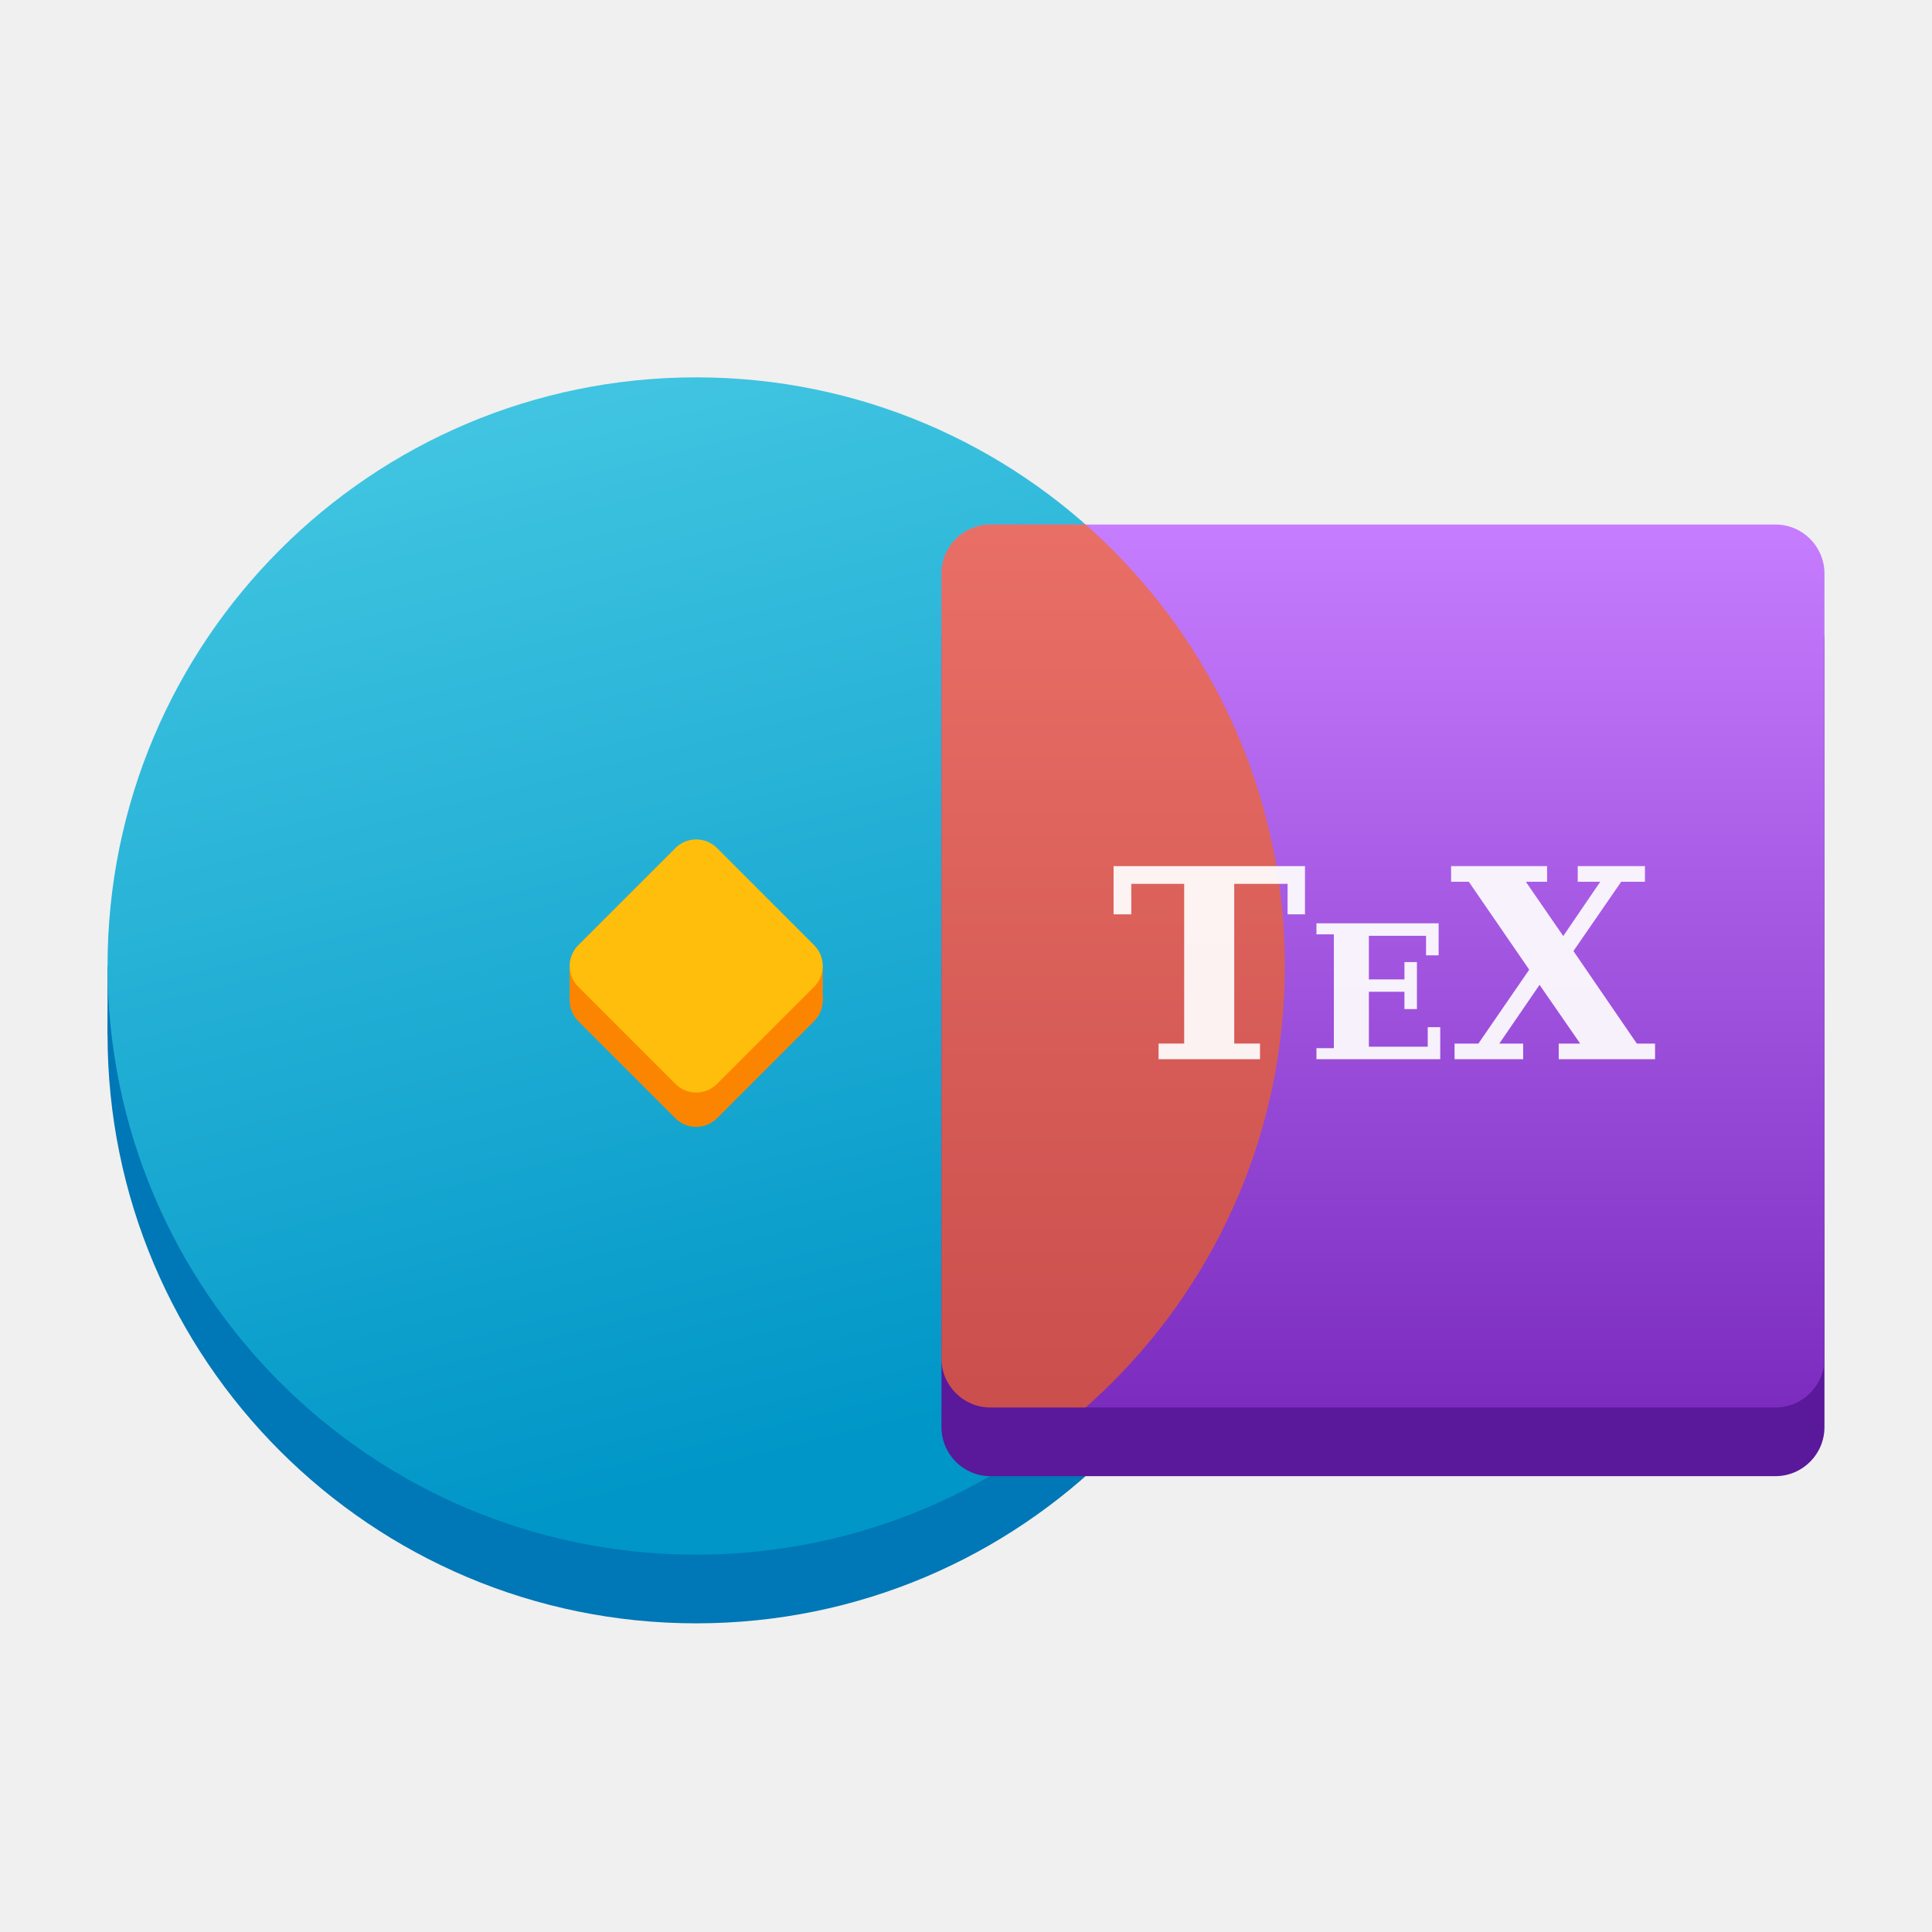
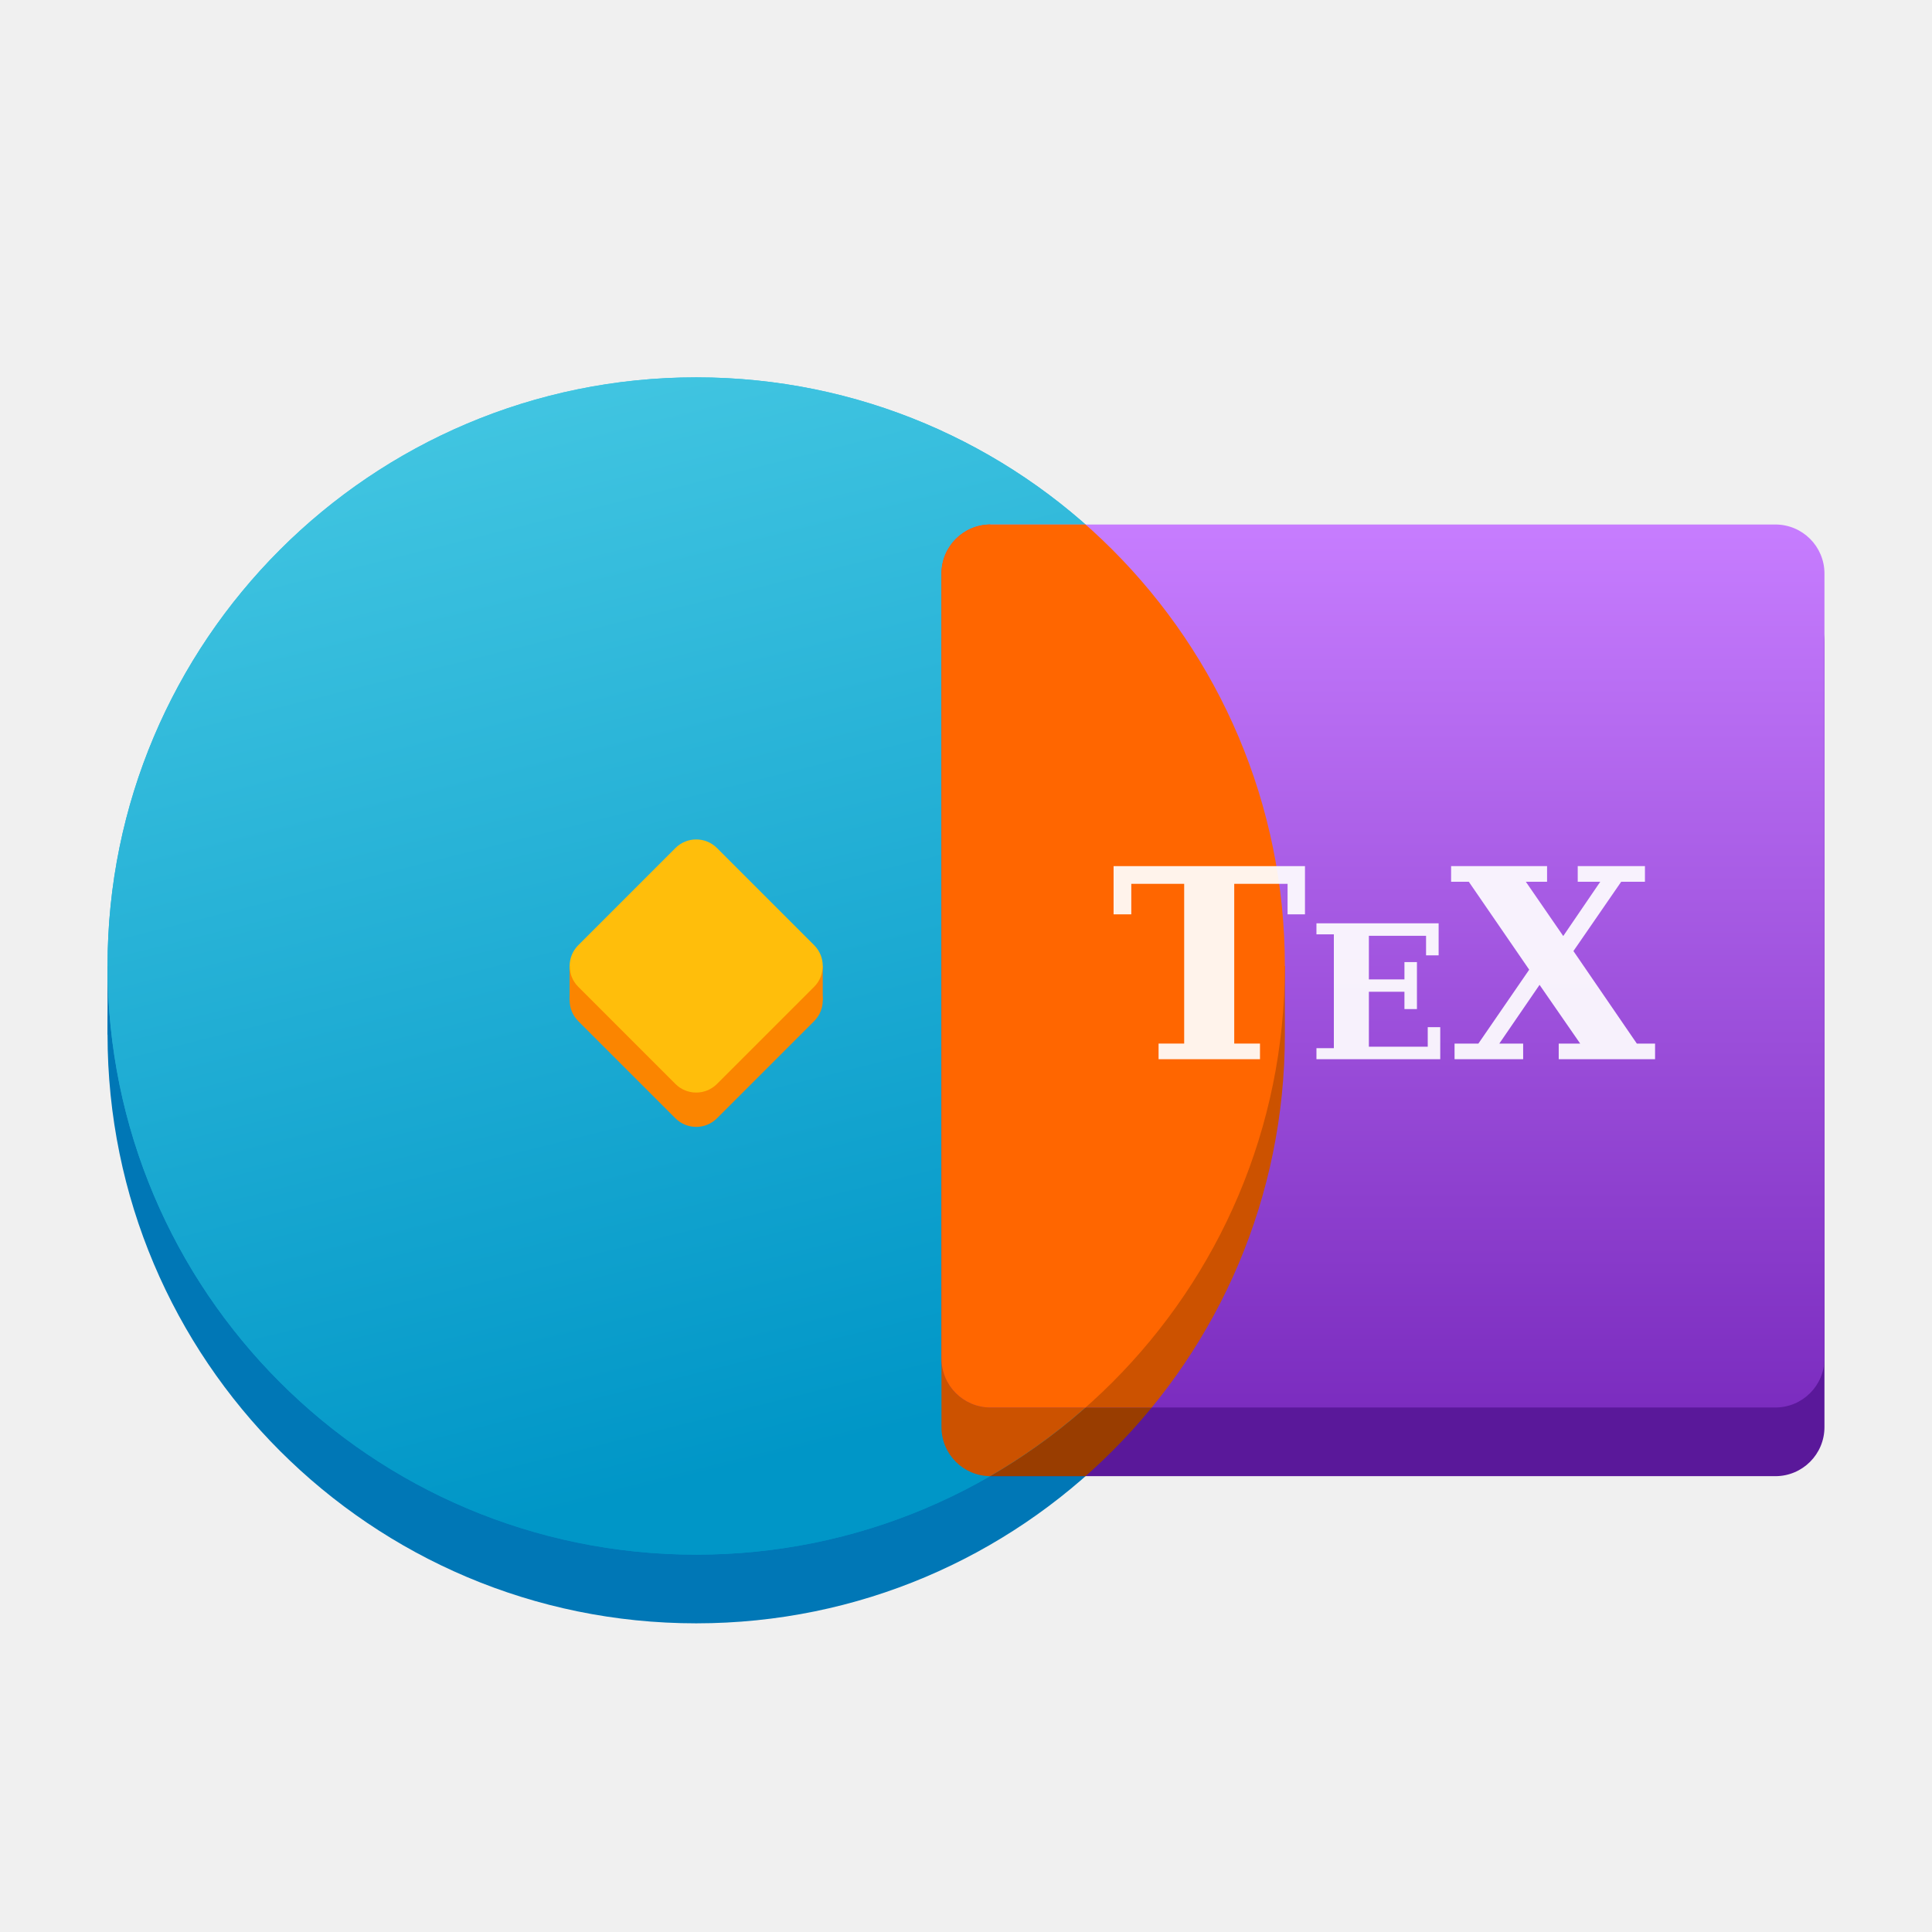
<svg xmlns="http://www.w3.org/2000/svg" width="512" height="512" viewBox="0 0 512 512" version="1.1">
  <defs>
    <linearGradient id="circGrad" x1="0" y1="0" x2="0.25" y2="1">
      <stop offset="0" stop-color="#48CAE4" />
      <stop offset="1" stop-color="#0096C7" />
    </linearGradient>
    <linearGradient id="sqGrad" x1="0" y1="0" x2="0" y2="1">
      <stop offset="0" stop-color="#C77DFF" />
      <stop offset="1" stop-color="#7B2CBF" />
    </linearGradient>
-     <linearGradient id="hl" x1="0" y1="0" x2="1" y2="0">
-       <stop offset="0%" stop-color="#c0a0e8" stop-opacity="0" />
-       <stop offset="50%" stop-color="#c0a0e8" stop-opacity="0.5" />
-       <stop offset="100%" stop-color="#c0a0e8" stop-opacity="0" />
-     </linearGradient>
    <clipPath id="circClip">
      <circle cx="201" cy="256" r="120" />
    </clipPath>
-     <clipPath id="sqClip">
-       <rect x="251" y="166" width="180" height="180" rx="10" ry="10" />
+     <clipPath id="circThickClip">
+       <circle cx="201" cy="270" r="120" />
+       <rect x="81" y="256" width="240" height="14" />
    </clipPath>
  </defs>
  <g transform="translate(256,256) scale(1.3) translate(-256,-256)">
    <circle cx="201" cy="270" r="120" fill="#0077B6" />
    <rect x="81" y="256" width="240" height="14" fill="#0077B6" />
    <circle cx="201" cy="256" r="120" fill="url(#circGrad)" />
    <rect x="251" y="180" width="180" height="180" rx="10" ry="10" fill="#5A189A" />
+     <g clip-path="url(#circThickClip)">
+       <rect x="251" y="180" width="180" height="180" rx="10" ry="10" fill="#993D00" />
+     </g>
+     <circle cx="201" cy="256" r="120" fill="url(#circGrad)" />
+     <g clip-path="url(#circClip)">
+       <rect x="251" y="180" width="180" height="180" rx="10" ry="10" fill="#CC5200" />
+     </g>
    <rect x="251" y="166" width="180" height="180" rx="10" ry="10" fill="url(#sqGrad)" />
+     <g clip-path="url(#circThickClip)">
+       <rect x="251" y="166" width="180" height="180" rx="10" ry="10" fill="#CC5200" />
+     </g>
    <g clip-path="url(#circClip)">
-       <rect x="251" y="166" width="180" height="180" rx="10" ry="10" fill="#FF6600" fill-opacity="0.6" />
+       <rect x="251" y="166" width="180" height="180" rx="10" ry="10" fill="#FF6600" />
    </g>
    <rect x="181" y="243" width="40" height="40" rx="6" ry="6" fill="#FB8500" transform="rotate(45,201,263)" />
    <rect x="175.201" y="256" width="51.598" height="7" fill="#FB8500" />
    <rect x="181" y="236" width="40" height="40" rx="6" ry="6" fill="#FFBE0B" transform="rotate(45,201,256)" />
    <text x="341" y="275" fill="white" fill-opacity="0.92" font-family="'STIX Two Text', 'DejaVu Serif', 'Noto Serif', serif" font-size="54" font-weight="bold" text-anchor="middle">
    T<tspan font-size="38">E</tspan>X
  </text>
  </g>
</svg>
